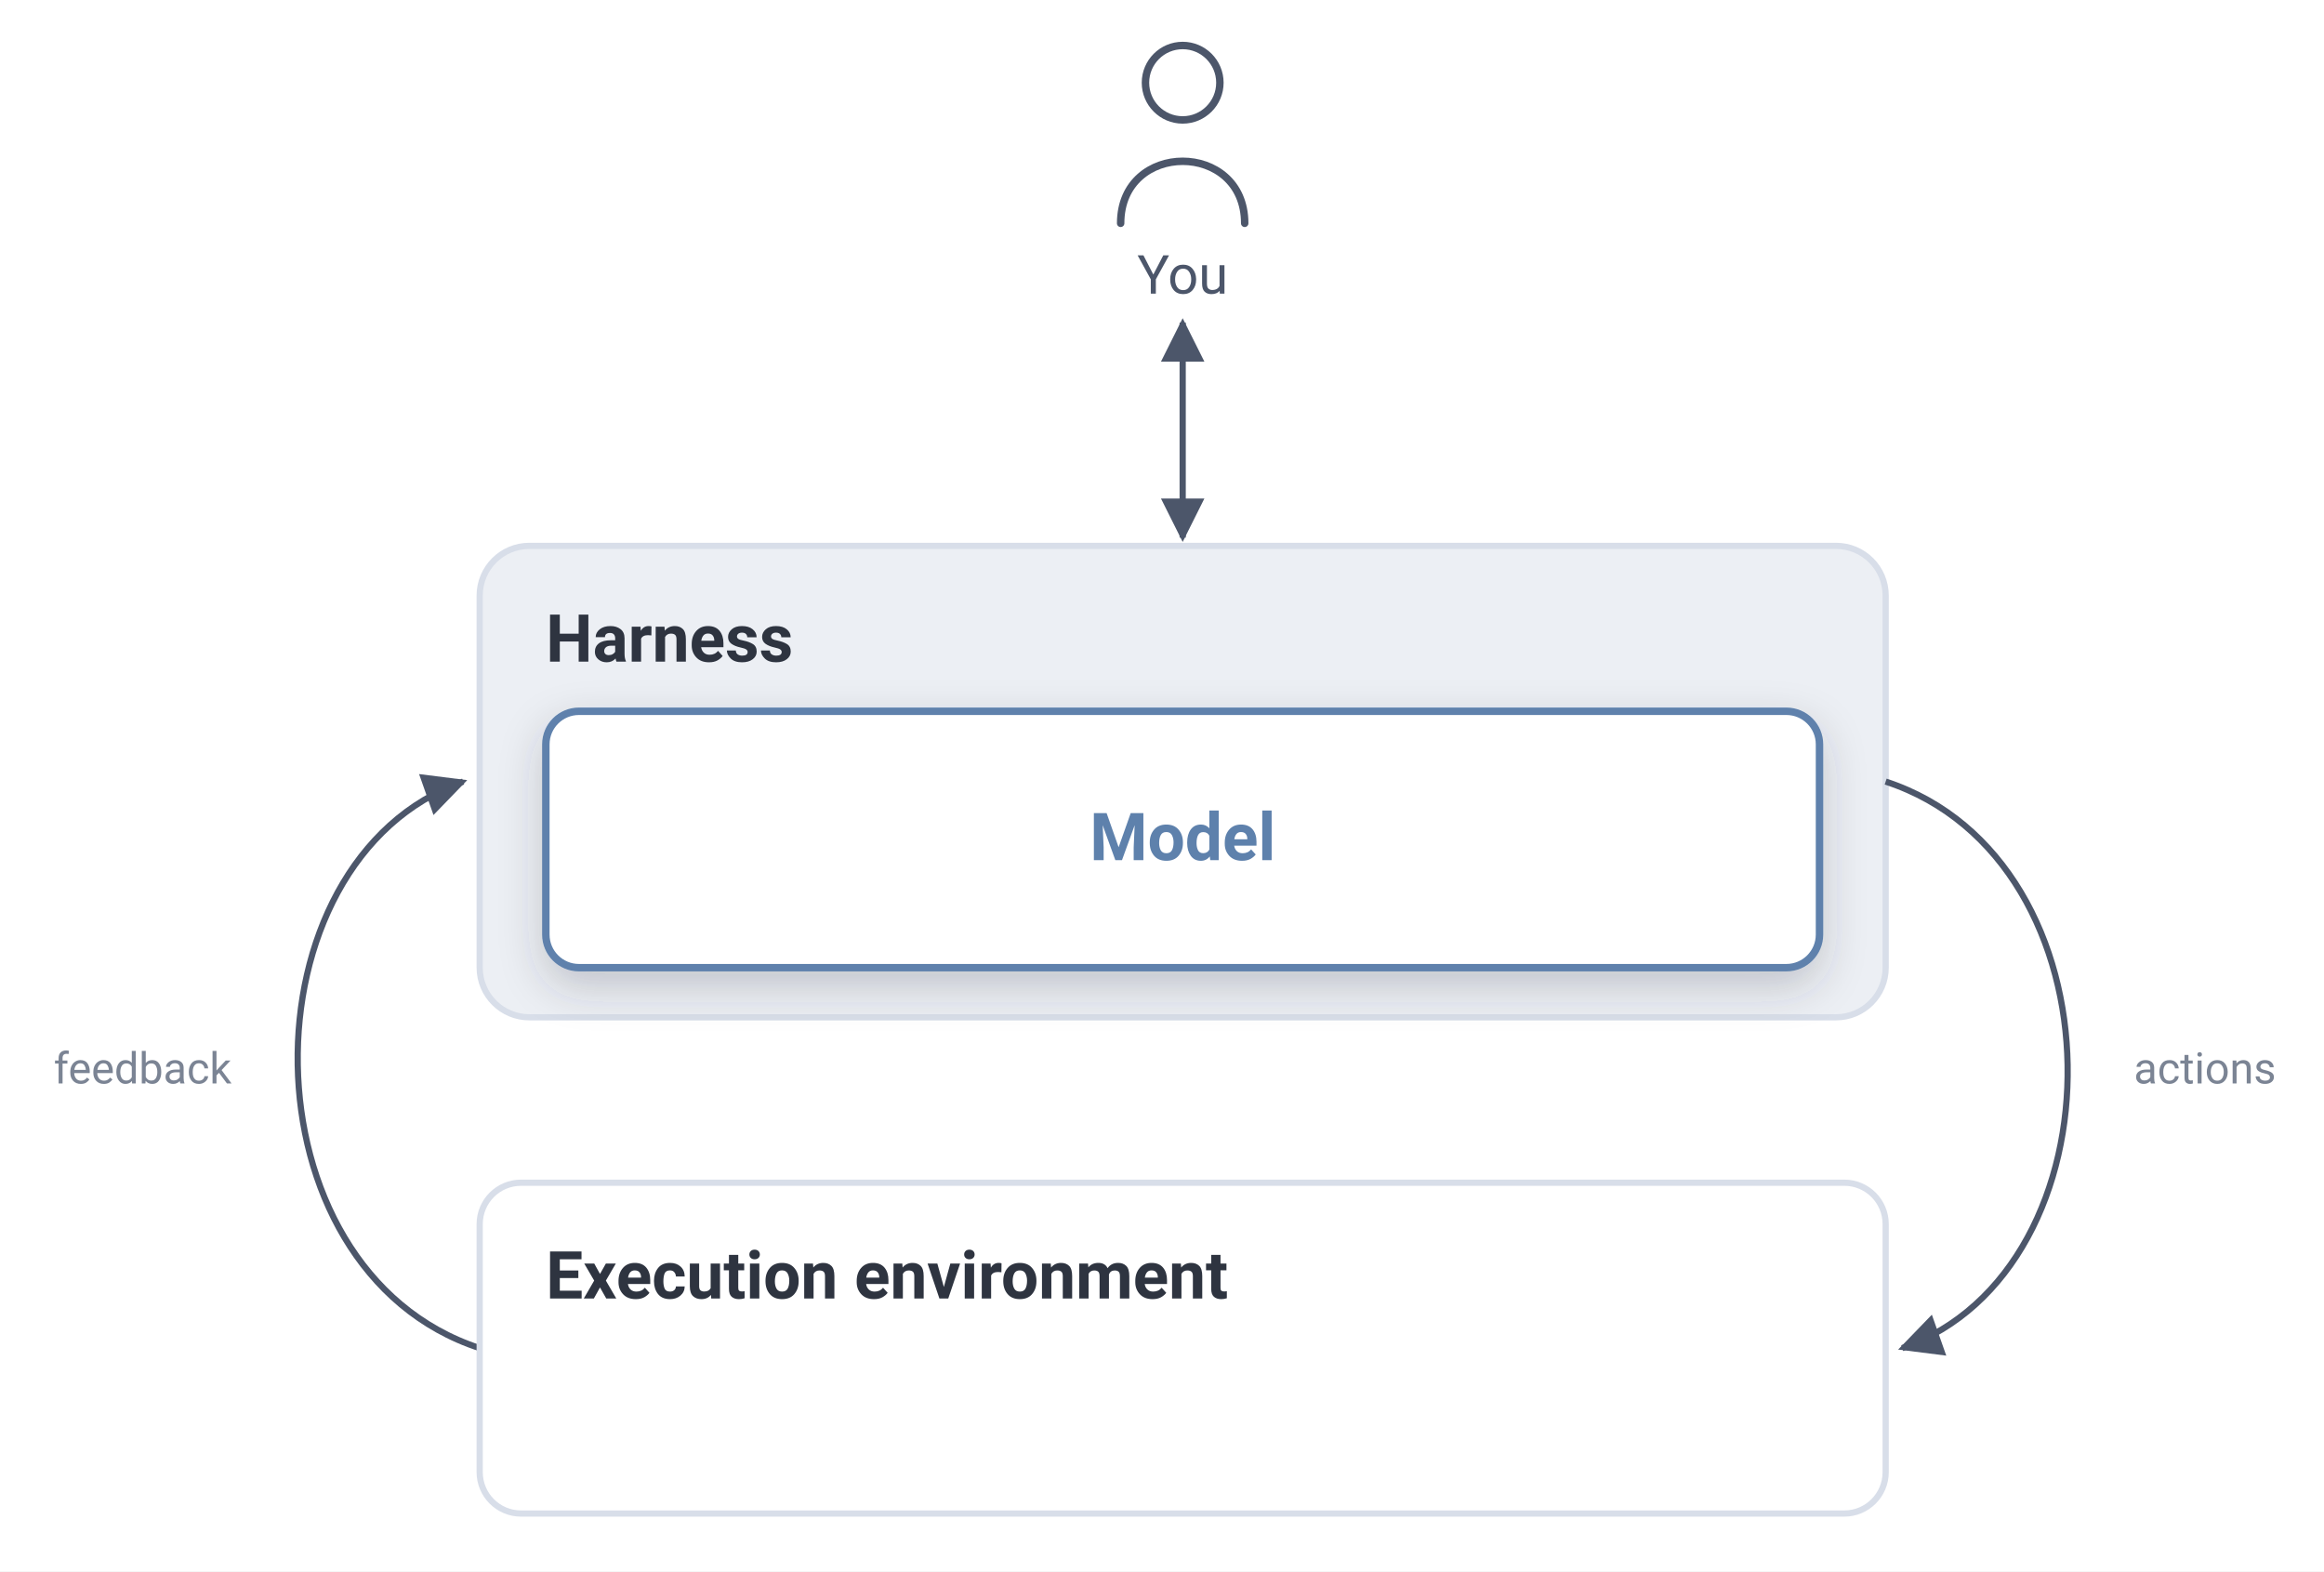
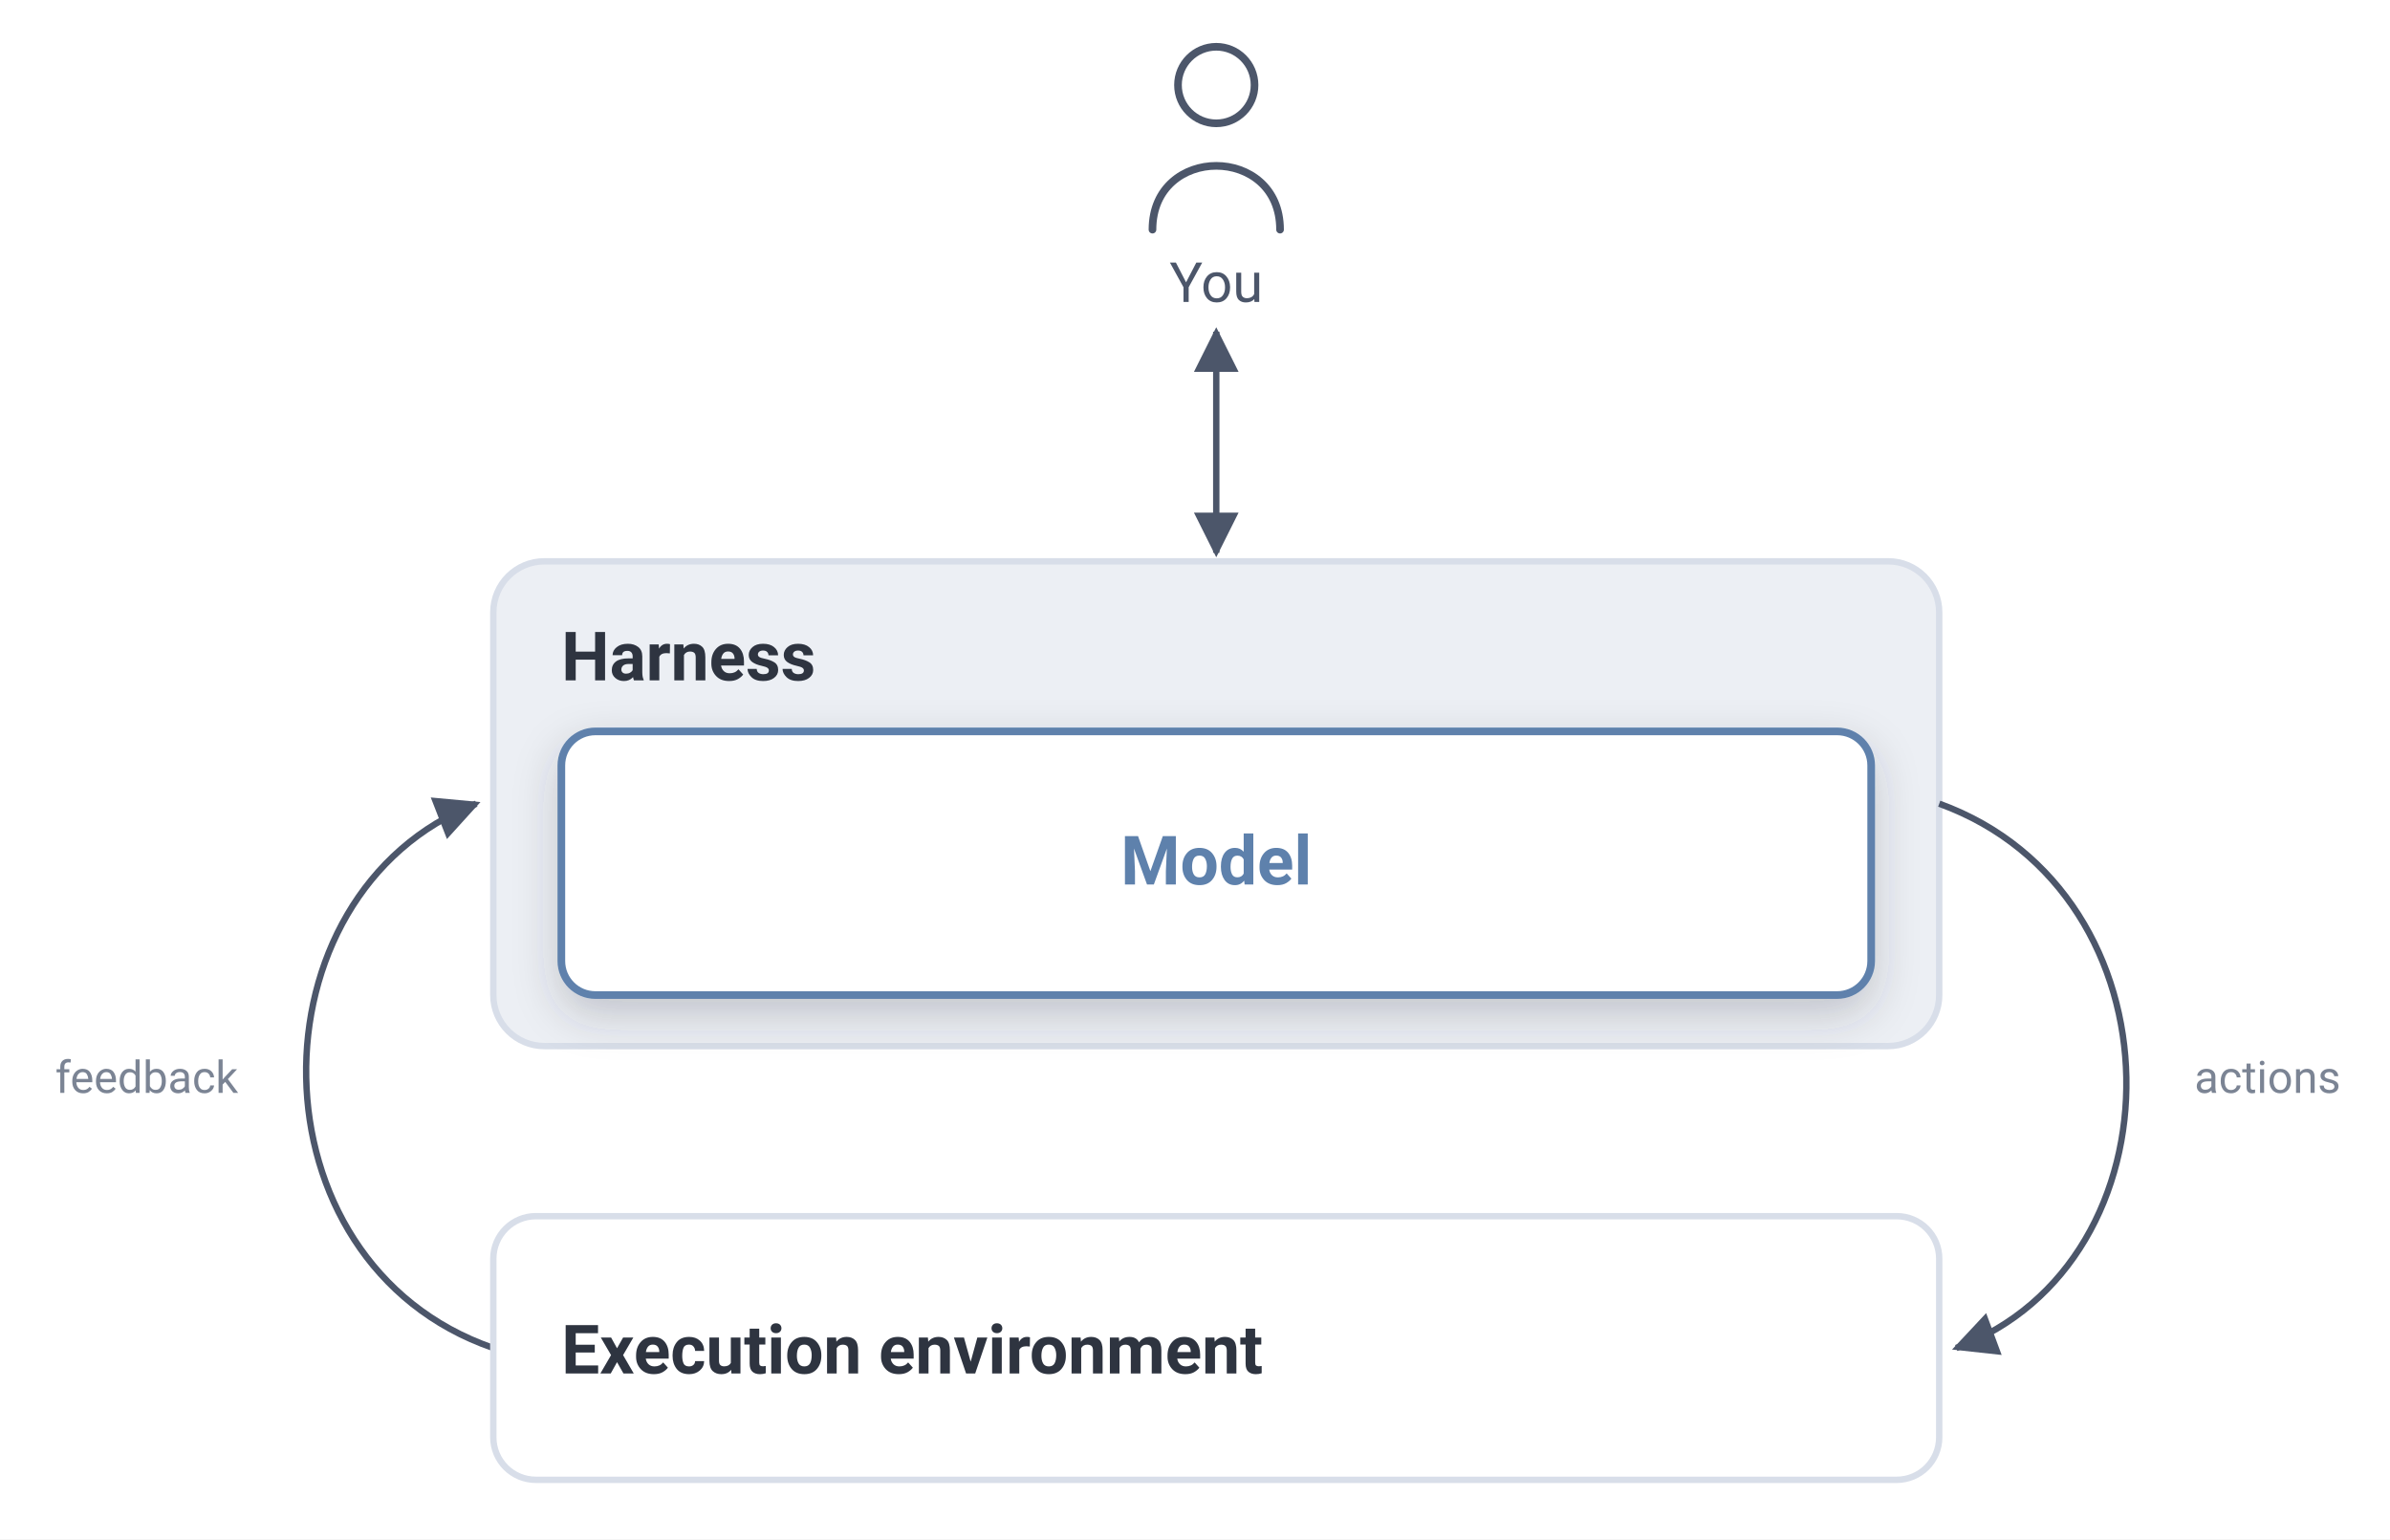
- <svg xmlns="http://www.w3.org/2000/svg" viewBox="34 18 562 380" font-family="system-ui, -apple-system, &quot;Segoe UI&quot;, Roboto, Helvetica, Arial, sans-serif">
+ <svg xmlns="http://www.w3.org/2000/svg" viewBox="34 18 562 362" font-family="system-ui, -apple-system, &quot;Segoe UI&quot;, Roboto, Helvetica, Arial, sans-serif">
  <defs>
    <marker id="arrow" viewBox="0 0 10 10" refX="9" refY="5" markerWidth="7" markerHeight="7" orient="auto-start-reverse">
      <path d="M 0 0 L 10 5 L 0 10 z" fill="#4c566a" />
    </marker>
    <filter id="lift" x="-20%" y="-20%" width="140%" height="150%">
      <feDropShadow dx="0" dy="4" stdDeviation="5" flood-color="#2e3440" flood-opacity="0.22" />
    </filter>
  </defs>
-   <rect x="34" y="18" width="562" height="380" fill="#ffffff" />
+   <rect x="34" y="18" width="562" height="362" fill="#ffffff" />
  <circle cx="320" cy="38" r="9" fill="#ffffff" stroke="#4c566a" stroke-width="1.8" />
  <path d="M 305 72 C 305 52, 335 52, 335 72" fill="none" stroke="#4c566a" stroke-width="1.8" stroke-linecap="round" />
  <text x="320" y="89" text-anchor="middle" font-size="13" fill="#4c566a">You</text>
  <line x1="320" y1="96" x2="320" y2="148" stroke="#4c566a" stroke-width="1.5" marker-end="url(#arrow)" marker-start="url(#arrow)" />
  <rect x="150" y="150" width="340" height="114" rx="12" fill="#eceff4" stroke="#d8dee9" stroke-width="1.5" />
  <text x="166" y="178" font-size="16" font-weight="600" fill="#2e3440">Harness</text>
  <rect x="166" y="190" width="308" height="62" rx="8" fill="#ffffff" stroke="#5e81ac" stroke-width="1.8" filter="url(#lift)" />
  <text x="320" y="226" text-anchor="middle" font-size="16" font-weight="600" fill="#5e81ac">Model</text>
-   <path d="M 490 207 C 548 226, 548 325, 494 344" fill="none" stroke="#4c566a" stroke-width="1.5" marker-end="url(#arrow)" />
-   <text x="550" y="280" font-size="10.5" fill="#7b8494">actions</text>
-   <path d="M 150 344 C 92 325, 92 226, 146 207" fill="none" stroke="#4c566a" stroke-width="1.5" marker-end="url(#arrow)" />
-   <text x="90" y="280" text-anchor="end" font-size="10.5" fill="#7b8494">feedback</text>
-   <rect x="150" y="304" width="340" height="80" rx="10" fill="#ffffff" stroke="#d8dee9" stroke-width="1.5" />
-   <text x="166" y="332" font-size="16" font-weight="600" fill="#2e3440">Execution environment</text>
+   <path d="M 490 207 C 548 228, 548 315, 494 335" fill="none" stroke="#4c566a" stroke-width="1.5" marker-end="url(#arrow)" />
+   <text x="550" y="275" font-size="10.5" fill="#7b8494">actions</text>
+   <path d="M 150 335 C 92 315, 92 228, 146 207" fill="none" stroke="#4c566a" stroke-width="1.5" marker-end="url(#arrow)" />
+   <text x="90" y="275" text-anchor="end" font-size="10.5" fill="#7b8494">feedback</text>
+   <rect x="150" y="304" width="340" height="62" rx="10" fill="#ffffff" stroke="#d8dee9" stroke-width="1.5" />
+   <text x="166" y="341" font-size="16" font-weight="600" fill="#2e3440">Execution environment</text>
</svg>
